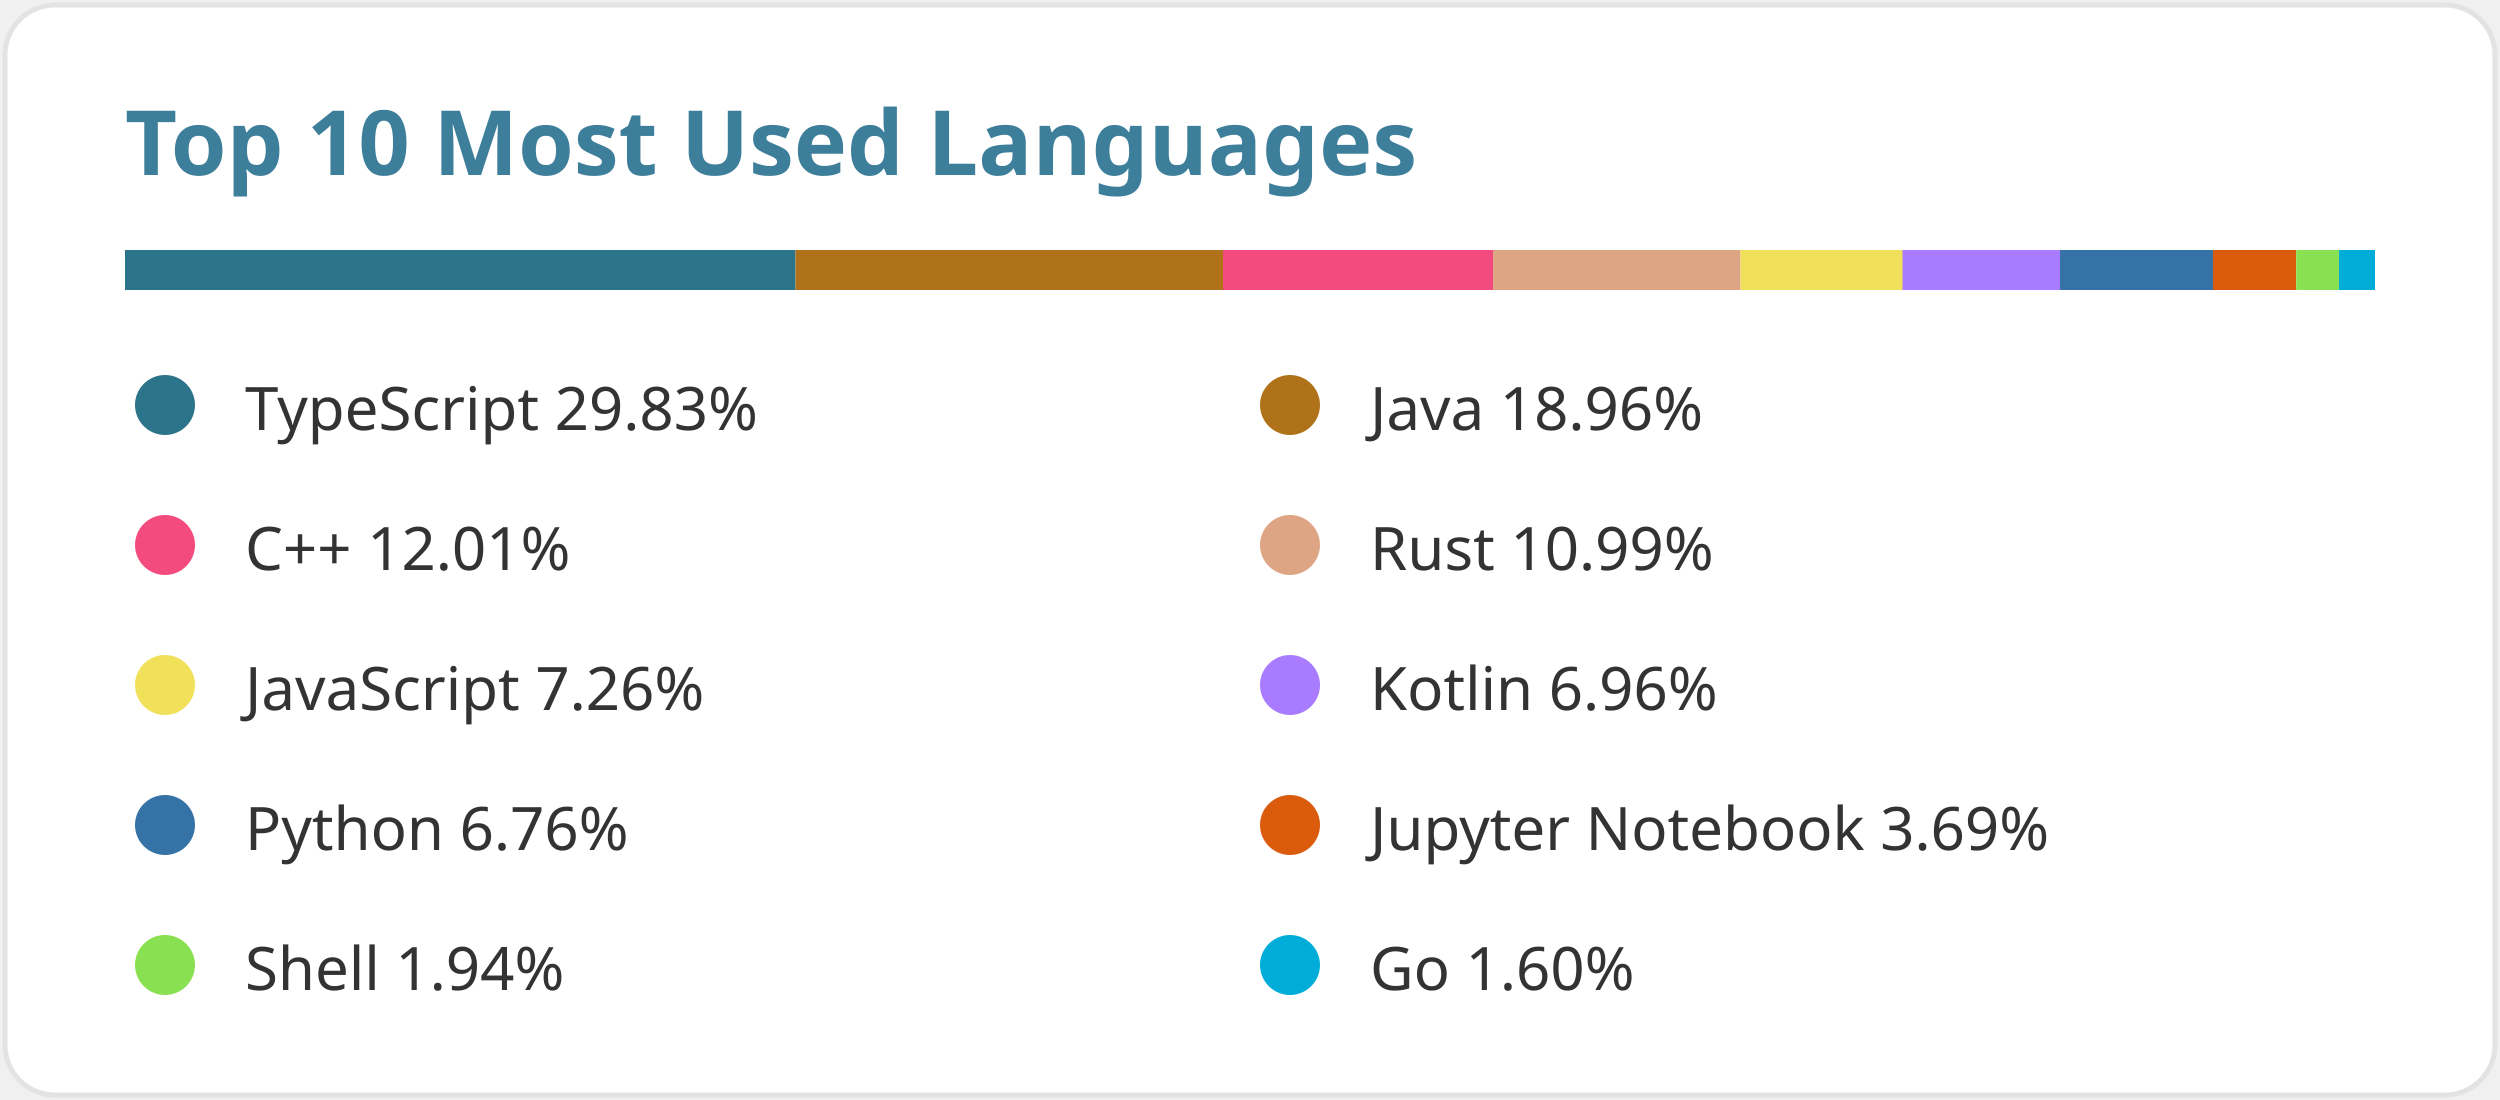
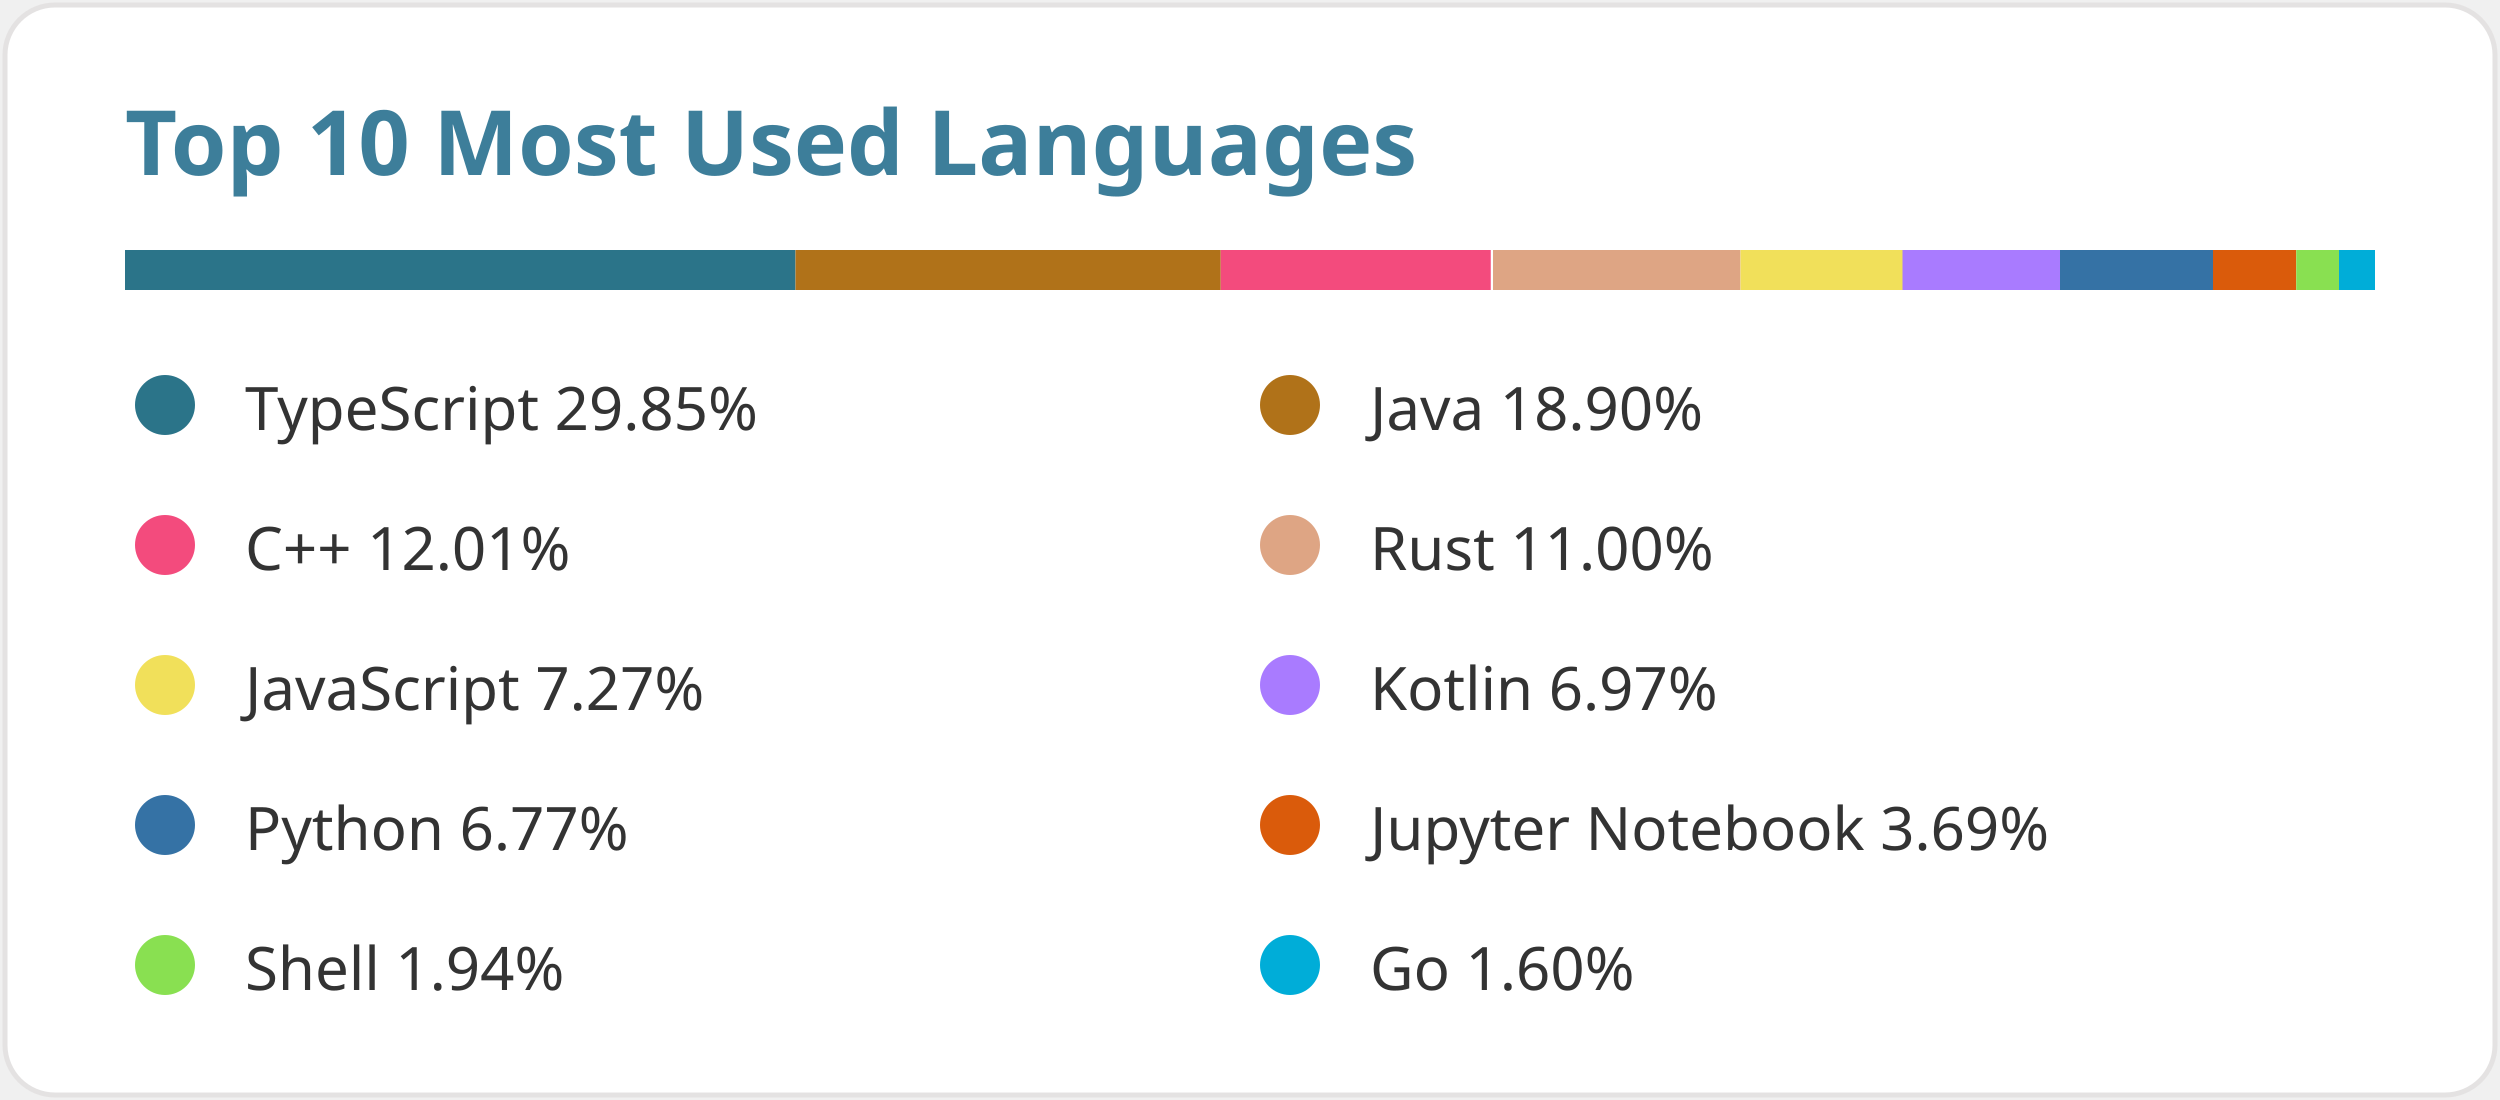
<svg xmlns="http://www.w3.org/2000/svg" width="500" height="220" viewBox="0 0 500 220" data-reactroot="">
  <style>text { font-family: 'Segoe UI', Ubuntu, Sans-Serif; fill: #333333; font-size: 12px; font-weight: 400; }</style>
  <rect width="498" height="218" x="1" y="1" rx="10" fill="#ffffff" stroke="#e4e2e2" />
  <text x="25" y="35" style="fill:#3d7e9a;font-size:18px;font-weight:600">Top 10 Most Used Languages</text>
  <g transform="translate(25, 50) scale(450, 8)">
    <rect fill="#2b7489" x="0" width="0.298" height="1" />
-     <rect fill="#b07219" x="0.298" width="0.19" height="1" />
-     <rect fill="#f34b7d" x="0.488" width="0.12" height="1" />
+     <rect fill="#b07219" x="0.298" width="0.189" height="1" />
+     <rect fill="#f34b7d" x="0.487" width="0.12" height="1" />
    <rect fill="#dea584" x="0.608" width="0.11" height="1" />
    <rect fill="#f1e05a" x="0.718" width="0.073" height="1" />
    <rect fill="#A97BFF" x="0.79" width="0.07" height="1" />
    <rect fill="#3572A5" x="0.86" width="0.068" height="1" />
    <rect fill="#DA5B0B" x="0.928" width="0.037" height="1" />
    <rect fill="#89e051" x="0.965" width="0.019" height="1" />
    <rect fill="#00ADD8" x="0.984" width="0.016" height="1" />
  </g>
  <g transform="translate(25, 75)">
    <circle cx="8" cy="6" r="6" fill="#2b7489" />
-     <text x="24" y="11">TypeScript 29.83%</text>
+     <text x="24" y="11">TypeScript 29.85%</text>
  </g>
  <g transform="translate(250, 75)">
    <circle cx="8" cy="6" r="6" fill="#b07219" />
-     <text x="24" y="11">Java 18.96%</text>
+     <text x="24" y="11">Java 18.90%</text>
  </g>
  <g transform="translate(25, 103)">
    <circle cx="8" cy="6" r="6" fill="#f34b7d" />
    <text x="24" y="11">C++ 12.01%</text>
  </g>
  <g transform="translate(250, 103)">
    <circle cx="8" cy="6" r="6" fill="#dea584" />
-     <text x="24" y="11">Rust 10.99%</text>
+     <text x="24" y="11">Rust 11.00%</text>
  </g>
  <g transform="translate(25, 131)">
    <circle cx="8" cy="6" r="6" fill="#f1e05a" />
-     <text x="24" y="11">JavaScript 7.26%</text>
+     <text x="24" y="11">JavaScript 7.27%</text>
  </g>
  <g transform="translate(250, 131)">
    <circle cx="8" cy="6" r="6" fill="#A97BFF" />
-     <text x="24" y="11">Kotlin 6.96%</text>
+     <text x="24" y="11">Kotlin 6.97%</text>
  </g>
  <g transform="translate(25, 159)">
    <circle cx="8" cy="6" r="6" fill="#3572A5" />
-     <text x="24" y="11">Python 6.76%</text>
+     <text x="24" y="11">Python 6.77%</text>
  </g>
  <g transform="translate(250, 159)">
    <circle cx="8" cy="6" r="6" fill="#DA5B0B" />
    <text x="24" y="11">Jupyter Notebook 3.69%</text>
  </g>
  <g transform="translate(25, 187)">
    <circle cx="8" cy="6" r="6" fill="#89e051" />
    <text x="24" y="11">Shell 1.94%</text>
  </g>
  <g transform="translate(250, 187)">
    <circle cx="8" cy="6" r="6" fill="#00ADD8" />
    <text x="24" y="11">Go 1.60%</text>
  </g>
</svg>
